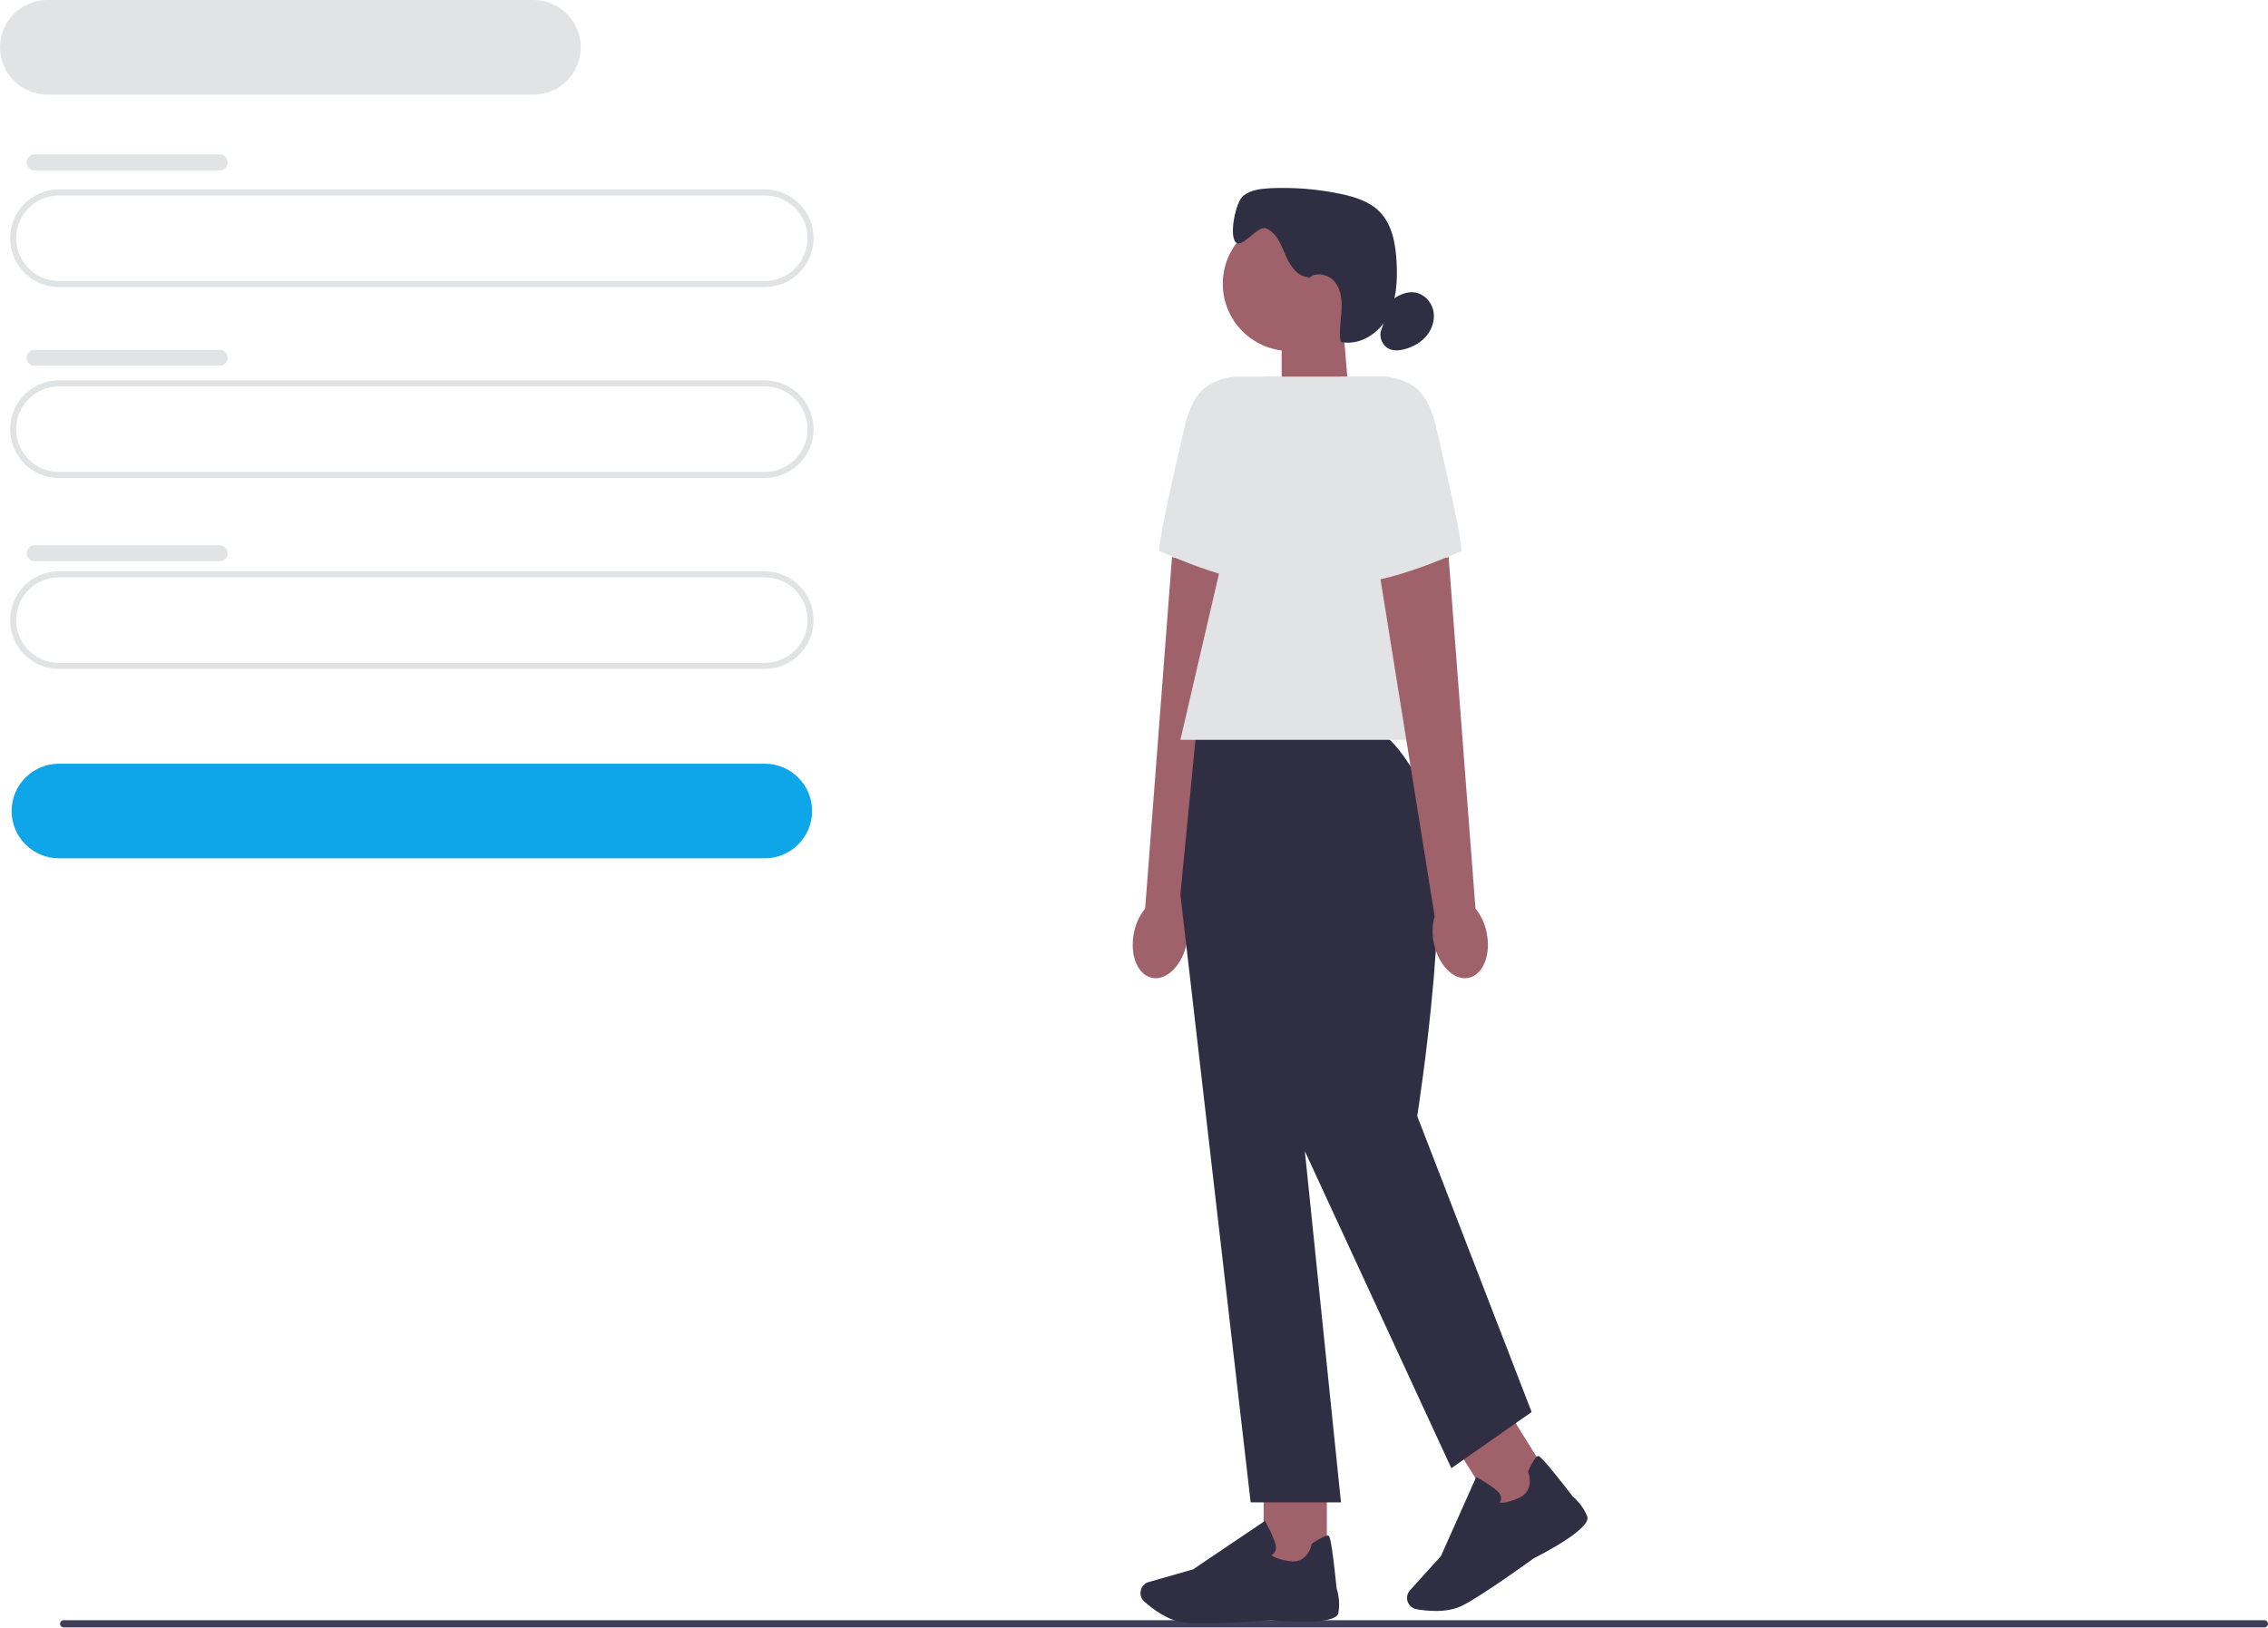
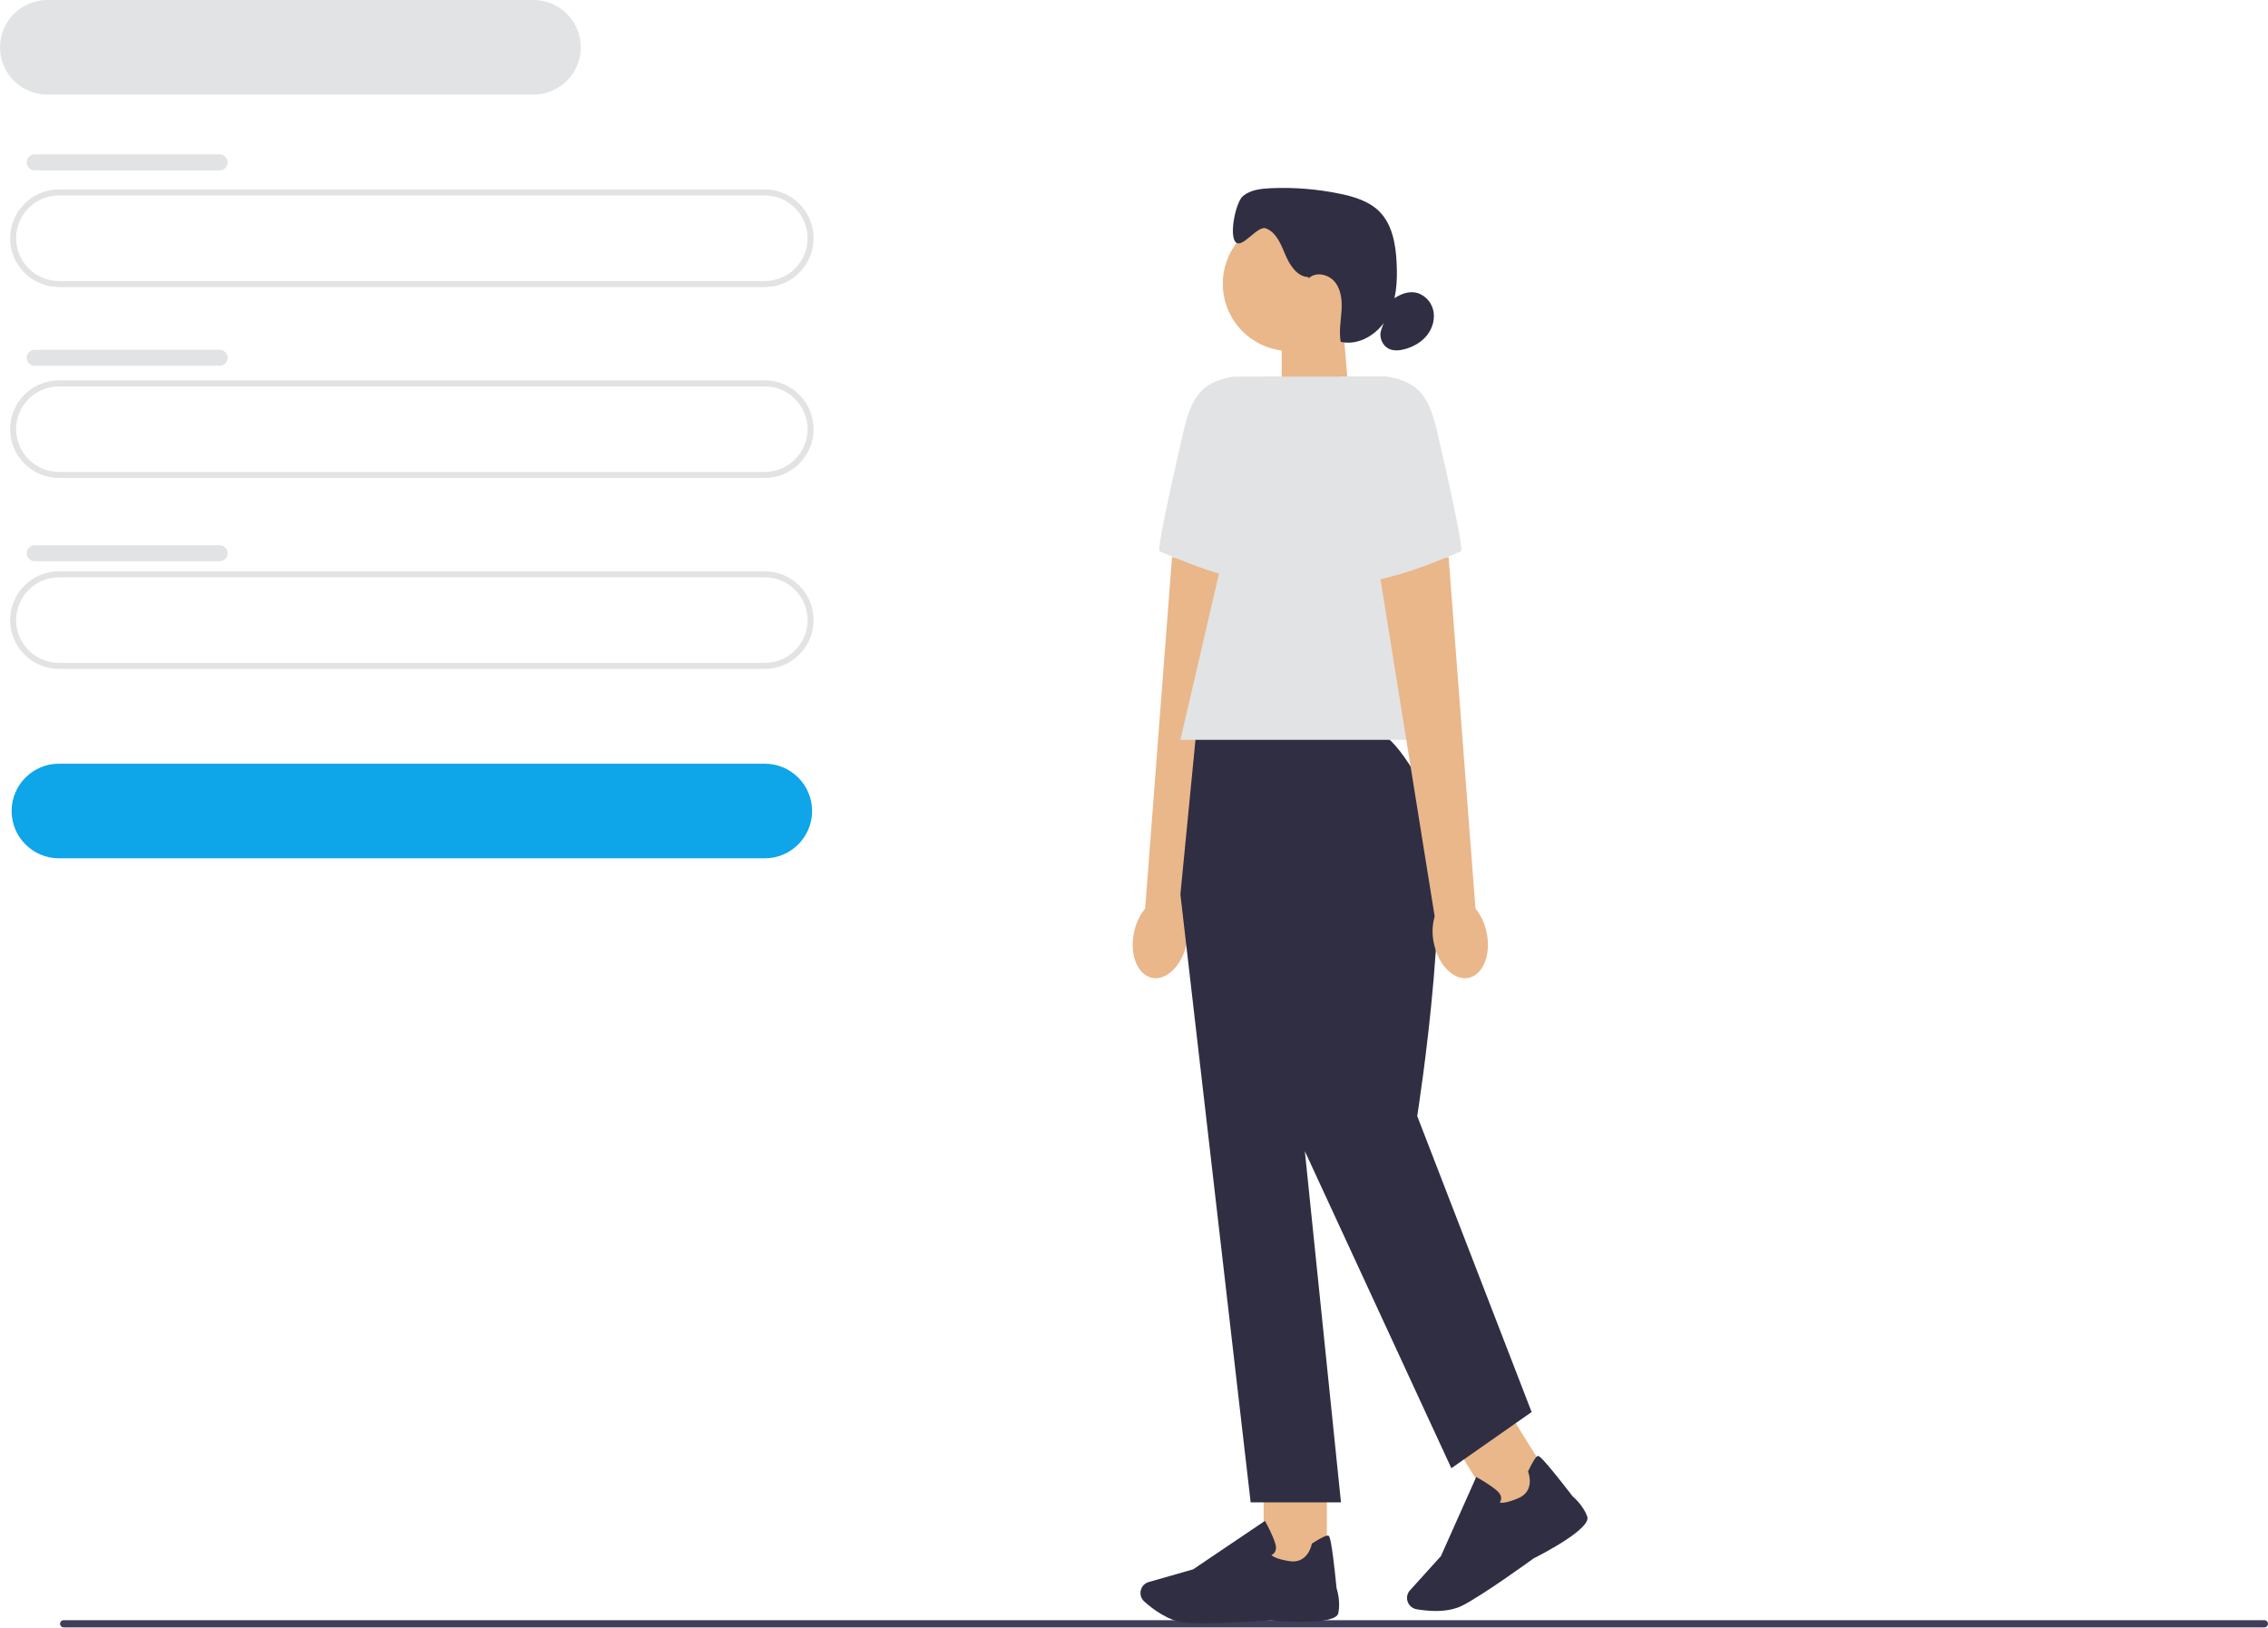
<svg xmlns="http://www.w3.org/2000/svg" width="751.57" height="539.42" viewBox="0 0 751.57 539.42">
  <path d="m19.9,538.23c0,.66.53,1.19,1.19,1.19h729.29c.66,0,1.19-.53,1.19-1.19s-.53-1.19-1.19-1.19H21.09c-.66,0-1.19.53-1.19,1.19Z" fill="#3f3d58" />
  <path d="m253.43,95.15H19.53c-8.92,0-16.18-7.26-16.18-16.18s7.26-16.18,16.18-16.18h233.9c8.92,0,16.18,7.26,16.18,16.18s-7.26,16.18-16.18,16.18ZM19.53,64.79c-7.82,0-14.18,6.36-14.18,14.18s6.36,14.18,14.18,14.18h233.9c7.82,0,14.18-6.36,14.18-14.18s-6.36-14.18-14.18-14.18H19.53Z" fill="#e2e3e4" />
  <path d="m253.43,284.5H19.53c-8.65,0-15.68-7.03-15.68-15.68s7.03-15.68,15.68-15.68h233.9c8.65,0,15.68,7.03,15.68,15.68s-7.03,15.68-15.68,15.68Z" fill="#0ea5e9" />
  <path d="m176.78,31.36H15.68C7.03,31.36,0,24.33,0,15.68S7.03,0,15.68,0h161.1c8.65,0,15.68,7.03,15.68,15.68s-7.03,15.68-15.68,15.68Z" fill="#e2e3e4" />
  <path d="m253.43,158.43H19.53c-8.92,0-16.18-7.26-16.18-16.18s7.26-16.18,16.18-16.18h233.9c8.92,0,16.18,7.26,16.18,16.18s-7.26,16.18-16.18,16.18Zm-233.9-30.36c-7.82,0-14.18,6.36-14.18,14.18s6.36,14.18,14.18,14.18h233.9c7.82,0,14.18-6.36,14.18-14.18s-6.36-14.18-14.18-14.18H19.53Z" fill="#e2e3e4" />
  <path d="m253.43,221.72H19.53c-8.92,0-16.18-7.26-16.18-16.18s7.26-16.18,16.18-16.18h233.9c8.92,0,16.18,7.26,16.18,16.18s-7.26,16.18-16.18,16.18Zm-233.9-30.36c-7.82,0-14.18,6.36-14.18,14.18s6.36,14.18,14.18,14.18h233.9c7.82,0,14.18-6.36,14.18-14.18s-6.36-14.18-14.18-14.18H19.53Z" fill="#e2e3e4" />
  <path d="m11.49,51.17h61.3c1.46,0,2.65,1.18,2.65,2.65h0c0,1.46-1.19,2.65-2.65,2.65H11.49c-1.46,0-2.65-1.18-2.65-2.65h0c0-1.46,1.19-2.65,2.65-2.65Z" fill="#e2e3e4" />
  <path d="m11.49,115.95h61.3c1.46,0,2.65,1.18,2.65,2.64h0c0,1.46-1.19,2.65-2.65,2.65H11.49c-1.46,0-2.65-1.18-2.65-2.64h0c0-1.46,1.19-2.65,2.65-2.65Z" fill="#e2e3e4" />
  <path d="m11.49,180.74h61.3c1.46,0,2.65,1.18,2.65,2.65h0c0,1.46-1.19,2.64-2.65,2.64H11.49c-1.46,0-2.65-1.18-2.65-2.65h0c0-1.46,1.19-2.64,2.65-2.64Z" fill="#e2e3e4" />
  <g>
-     <polygon points="447.08 132.26 424.72 139.62 424.72 107.43 445.01 107.43 447.08 132.26" fill="#9f616a" />
-     <circle cx="427.49" cy="94.06" r="22.28" fill="#9f616a" />
+     <polygon points="447.08 132.26 424.72 139.62 424.72 107.43 445.01 107.43 447.08 132.26" fill="#e9b78a" />
+     <circle cx="427.49" cy="94.06" r="22.28" fill="#e9b78a" />
    <path d="m433.61,91.85c-3.73-.11-6.18-3.88-7.63-7.32s-2.94-7.39-6.4-8.81c-2.83-1.16-7.82,6.69-10.05,4.6-2.33-2.18-.06-13.37,2.41-15.38,2.47-2.01,5.85-2.4,9.03-2.55,7.76-.36,15.57.27,23.18,1.86,4.71.98,9.55,2.46,12.95,5.86,4.3,4.32,5.4,10.83,5.71,16.92.32,6.23-.04,12.75-3.07,18.2s-9.37,9.47-15.45,8.08c-.61-3.3.01-6.69.25-10.05.23-3.35-.01-6.97-2.06-9.64-2.04-2.67-6.42-3.73-8.8-1.36" fill="#2f2e43" />
    <path d="m461.02,99.57c2.23-1.63,4.9-3,7.64-2.66,2.96.36,5.47,2.8,6.23,5.69s-.09,6.07-1.93,8.43c-1.83,2.36-4.56,3.92-7.44,4.7-1.67.45-3.5.64-5.09-.04-2.34-1.01-3.61-4-2.69-6.38" fill="#2f2e43" />
    <g>
-       <path id="uuid-00bc58e7-734f-4d7c-a085-03c0cd267642-573" d="m375.76,309.2c-1.49,7.32,1.24,14.01,6.08,14.94s9.97-4.26,11.45-11.58c.63-2.92.53-5.94-.29-8.82l18.43-114.75-23.05-4.34-8.9,116.5c-1.89,2.36-3.16,5.12-3.72,8.06h0Z" fill="#9f616a" />
+       <path id="uuid-00bc58e7-734f-4d7c-a085-03c0cd267642-573" d="m375.76,309.2c-1.49,7.32,1.24,14.01,6.08,14.94s9.97-4.26,11.45-11.58c.63-2.92.53-5.94-.29-8.82l18.43-114.75-23.05-4.34-8.9,116.5c-1.89,2.36-3.16,5.12-3.72,8.06h0Z" fill="#e9b78a" />
      <path d="m424.48,124.85h-15.73c-11.12,1.69-14.14,7.62-16.67,18.58-3.86,16.72-8.79,38.98-7.81,39.31,1.57.52,28.35,13.12,42,10.24l-1.79-68.13h0Z" fill="#e2e3e4" />
    </g>
-     <rect x="418.75" y="490.36" width="20.94" height="29.71" fill="#9f616a" />
+     <rect x="418.75" y="490.36" width="20.94" height="29.71" fill="#e9b78a" />
    <path d="m398.36,538.05c-2.2,0-4.16-.05-5.64-.19-5.56-.51-10.87-4.62-13.54-7.02-1.2-1.08-1.58-2.8-.96-4.28h0c.45-1.06,1.34-1.86,2.45-2.17l14.7-4.2,23.8-16.06.27.48c.1.18,2.44,4.39,3.22,7.23.3,1.08.22,1.98-.23,2.68-.31.48-.75.76-1.1.92.43.45,1.78,1.37,5.94,2.03,6.07.96,7.35-5.33,7.4-5.59l.04-.21.18-.12c2.89-1.86,4.67-2.71,5.28-2.53.38.11,1.02.31,2.75,17.44.17.54,1.38,4.48.56,8.25-.89,4.1-18.81,2.69-22.4,2.37-.1.01-13.52.97-22.71.97h0Z" fill="#2f2e43" />
-     <rect x="487.82" y="470.31" width="20.94" height="29.71" transform="translate(-181.25 337.18) rotate(-31.95)" fill="#9f616a" />
+     <rect x="487.82" y="470.31" width="20.94" height="29.71" transform="translate(-181.25 337.18) rotate(-31.95)" fill="#e9b78a" />
    <path d="m475.72,533.98c-2.46,0-4.72-.3-6.33-.58-1.58-.28-2.82-1.54-3.08-3.12h0c-.18-1.14.15-2.29.93-3.14l10.25-11.34,11.7-26.22.48.26c.18.1,4.39,2.43,6.56,4.43.83.76,1.24,1.57,1.22,2.4-.01.58-.23,1.04-.45,1.37.6.16,2.23.22,6.11-1.42,5.66-2.39,3.42-8.41,3.32-8.66l-.08-.2.09-.19c1.47-3.11,2.52-4.77,3.14-4.94.39-.11,1.03-.28,11.56,13.35.43.36,3.54,3.07,4.84,6.7,1.41,3.95-14.54,12.24-17.75,13.86-.1.08-16.79,12.21-23.65,15.66-2.72,1.37-5.94,1.79-8.87,1.79h0Z" fill="#2f2e43" />
    <path d="m455.11,241.91h-58.63l-5.32,54.54,23.28,201.52h29.93l-11.97-116.39,48.55,105.08,26.6-18.62-37.91-98.1s13.54-85.46,2.9-106.75c-10.64-21.28-17.43-21.28-17.43-21.28h0Z" fill="#2f2e43" />
    <polygon points="484.28 245.23 391.16 245.23 419.1 124.85 459.67 124.85 484.28 245.23" fill="#e2e3e4" />
-     <path id="uuid-ece83039-1aa0-468e-a846-e0cb6ecd6032-574" d="m492.66,309.2c1.49,7.32-1.24,14.01-6.08,14.94s-9.97-4.26-11.45-11.58c-.63-2.92-.53-5.94.29-8.82l-18.43-114.75,23.05-4.34,8.9,116.5c1.89,2.36,3.16,5.12,3.72,8.06h0Z" fill="#9f616a" />
+     <path id="uuid-ece83039-1aa0-468e-a846-e0cb6ecd6032-574" d="m492.66,309.2c1.49,7.32-1.24,14.01-6.08,14.94s-9.97-4.26-11.45-11.58c-.63-2.92-.53-5.94.29-8.82l-18.43-114.75,23.05-4.34,8.9,116.5c1.89,2.36,3.16,5.12,3.72,8.06h0Z" fill="#e9b78a" />
    <path d="m443.94,124.85h15.73c11.12,1.69,14.14,7.62,16.67,18.58,3.86,16.72,8.79,38.98,7.81,39.31-1.57.52-28.35,13.12-42,10.24l1.79-68.13h0Z" fill="#e2e3e4" />
  </g>
</svg>
